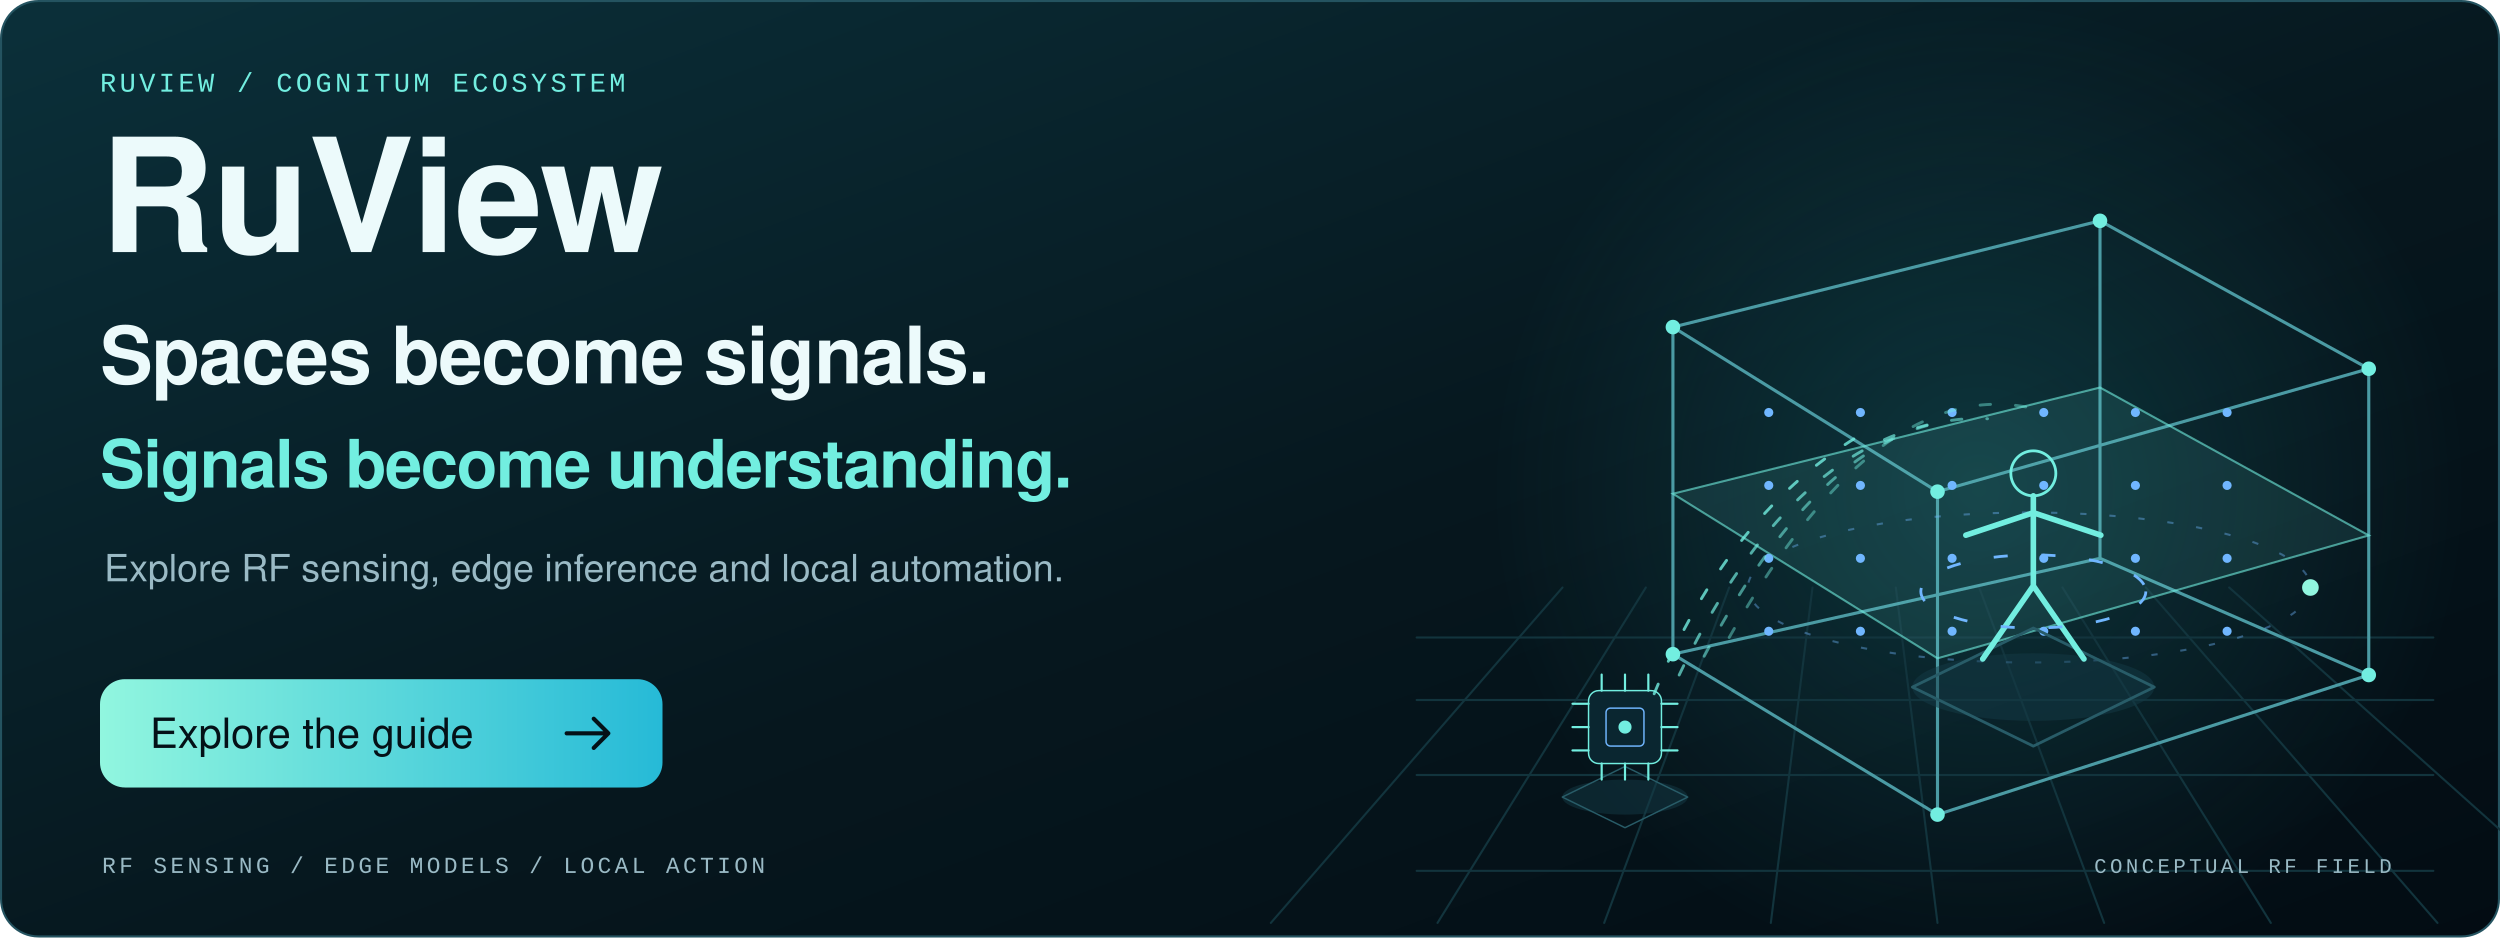
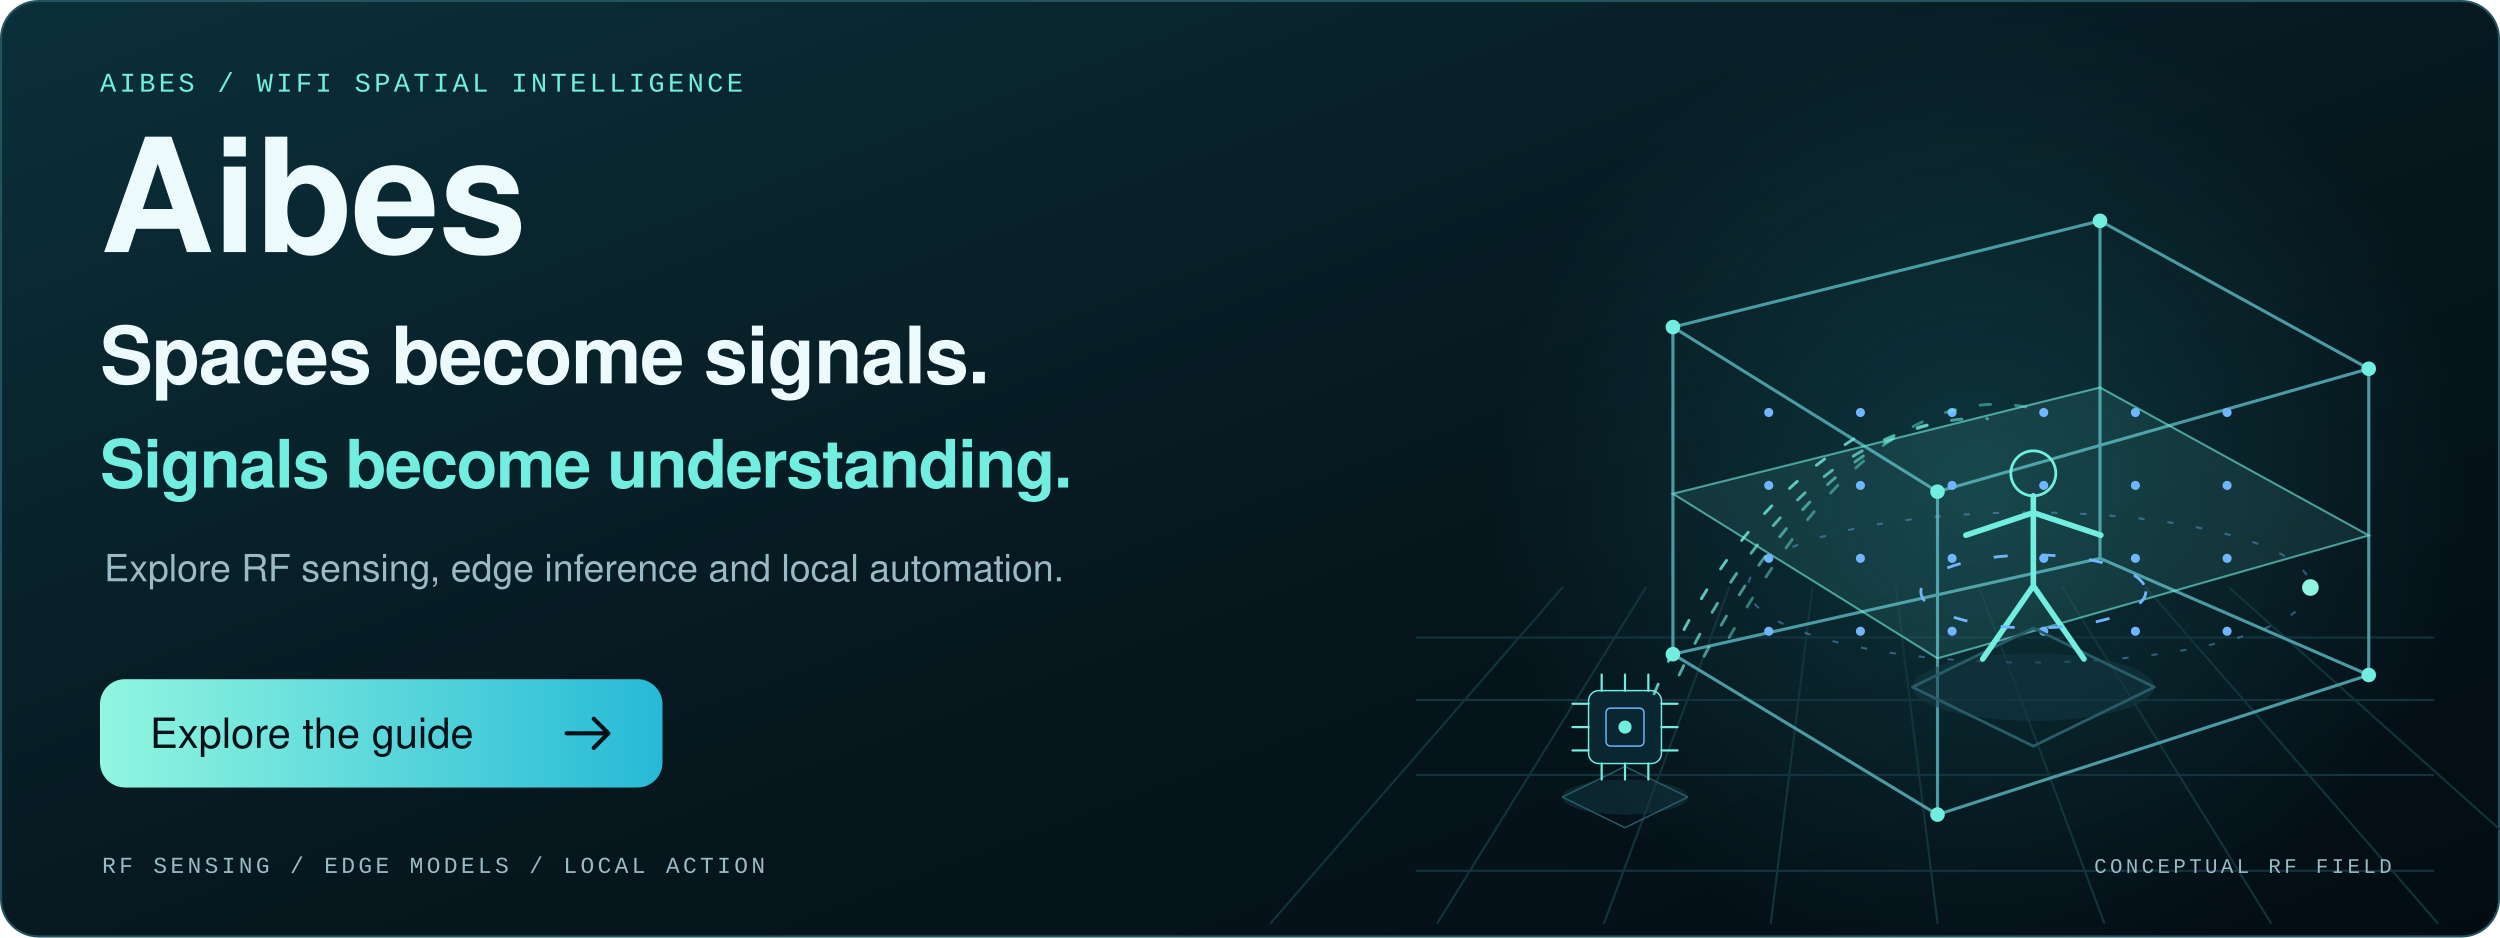
<svg xmlns="http://www.w3.org/2000/svg" width="1200" height="450" viewBox="0 0 1200 450" role="img" aria-labelledby="title desc">
  <defs>
    <linearGradient id="wash" x1="0" y1="0" x2="1" y2="1">
      <stop stop-color="#0b303a" />
      <stop offset=".55" stop-color="#06171e" />
      <stop offset="1" stop-color="#030c13" />
    </linearGradient>
    <linearGradient id="accent">
      <stop stop-color="#91f6df" />
      <stop offset="1" stop-color="#26bad7" />
    </linearGradient>
    <radialGradient id="halo">
      <stop stop-color="#35d4db" stop-opacity=".17" />
      <stop offset="1" stop-color="#35d4db" stop-opacity="0" />
    </radialGradient>
  </defs>
  <style>
text{font-family:"Avenir Next","Segoe UI",Helvetica,Arial,sans-serif}
.mono{font-family:"SFMono-Regular",Consolas,"Liberation Mono",monospace;letter-spacing:1.6px}
.float{animation:float 5s ease-in-out infinite}
.flow{stroke-dasharray:5 12;animation:flow 5s linear infinite}
.breathe{animation:breathe 4s ease-in-out infinite}
.trace{stroke-dasharray:400;animation:trace 6s ease-in-out infinite}
.scan{animation:scan 7s ease-in-out infinite}
.orbit{transform-box:fill-box;transform-origin:center;animation:orbit 18s linear infinite}
.spark{animation:spark 3.5s ease-in-out infinite}
@keyframes float{0%,100%{transform:translate(0,0)}50%{transform:translate(3px,-10px)}}
@keyframes scan{0%,100%{transform:translateY(0)}50%{transform:translateY(-76px)}}
@keyframes orbit{to{transform:rotate(360deg)}}
@keyframes spark{50%{opacity:.25}}
@keyframes flow{to{stroke-dashoffset:-136}}
@keyframes breathe{50%{opacity:.4}}
@keyframes trace{0%,100%{stroke-dashoffset:0}50%{stroke-dashoffset:90}}
@media(prefers-reduced-motion:reduce){*{animation:none!important}}
</style>
  <rect x=".5" y=".5" width="1199" height="449" rx="18" fill="url(#wash)" stroke="#245360" />
-   <text x="48" y="44" font-size="13" fill="#72eee0" text-anchor="start" font-weight="500" class="mono">RUVIEW / COGNITUM ECOSYSTEM</text>
-   <text x="48" y="121" font-size="76" fill="#ecfafb" text-anchor="start" font-weight="650" letter-spacing="-0.6">RuView</text>
+   <text x="48" y="44" font-size="13" fill="#72eee0" text-anchor="start" font-weight="500" class="mono">AIBES / WIFI SPATIAL INTELLIGENCE</text>
+   <text x="48" y="121" font-size="76" fill="#ecfafb" text-anchor="start" font-weight="650" letter-spacing="-0.6">Aibes</text>
  <text x="48" y="184" font-size="38" fill="#ecfafb" text-anchor="start" font-weight="650" letter-spacing="-0.6">Spaces become signals.</text>
  <text x="48" y="234" font-size="32" fill="#72eee0" text-anchor="start" font-weight="650" letter-spacing="-0.6">Signals become understanding.</text>
  <text x="50" y="279" font-size="18" fill="#9abac5" text-anchor="start" font-weight="500">Explore RF sensing, edge inference and local automation.</text>
  <rect x="48" y="326" width="270" height="52" rx="12" fill="url(#accent)" />
  <text x="72" y="359" font-size="20" fill="#041117" text-anchor="start" font-weight="500">Explore the guide</text>
  <path d="M272 352H292M285 345L292 352L285 359" fill="none" stroke="#041117" stroke-width="2" stroke-linecap="round" stroke-linejoin="round" />
  <text x="49" y="419" font-size="11" fill="#9abac5" text-anchor="start" font-weight="500" class="mono">RF SENSING  /  EDGE MODELS  /  LOCAL ACTION</text>
  <circle cx="950" cy="235" r="235" fill="url(#halo)" />
  <path d="M750 282L610 443" fill="none" stroke="#12343d" stroke-width="1" stroke-linecap="round" stroke-linejoin="round" />
  <path d="M790 282L690 443" fill="none" stroke="#12343d" stroke-width="1" stroke-linecap="round" stroke-linejoin="round" />
  <path d="M830 282L770 443" fill="none" stroke="#12343d" stroke-width="1" stroke-linecap="round" stroke-linejoin="round" />
  <path d="M870 282L850 443" fill="none" stroke="#12343d" stroke-width="1" stroke-linecap="round" stroke-linejoin="round" />
  <path d="M910 282L930 443" fill="none" stroke="#12343d" stroke-width="1" stroke-linecap="round" stroke-linejoin="round" />
  <path d="M950 282L1010 443" fill="none" stroke="#12343d" stroke-width="1" stroke-linecap="round" stroke-linejoin="round" />
  <path d="M990 282L1090 443" fill="none" stroke="#12343d" stroke-width="1" stroke-linecap="round" stroke-linejoin="round" />
  <path d="M1030 282L1170 443" fill="none" stroke="#12343d" stroke-width="1" stroke-linecap="round" stroke-linejoin="round" />
  <path d="M1070 282L1250 443" fill="none" stroke="#12343d" stroke-width="1" stroke-linecap="round" stroke-linejoin="round" />
  <path d="M680 306H1168" fill="none" stroke="#12343d" stroke-width="1" stroke-linecap="round" stroke-linejoin="round" />
  <path d="M680 336H1168" fill="none" stroke="#12343d" stroke-width="1" stroke-linecap="round" stroke-linejoin="round" />
  <path d="M680 372H1168" fill="none" stroke="#12343d" stroke-width="1" stroke-linecap="round" stroke-linejoin="round" />
  <path d="M680 418H1168" fill="none" stroke="#12343d" stroke-width="1" stroke-linecap="round" stroke-linejoin="round" />
  <g class="float">
    <path d="M803 157L1008 106L1137 177L930 236ZM803 157V314L930 391L1137 324V177M930 236V391M1008 106V268L803 314M1008 268L1137 324" fill="none" stroke="#4b9ba4" stroke-width="1.5" stroke-linecap="round" stroke-linejoin="round" />
  </g>
  <g transform="translate(0 80)">
    <g class="scan">
      <path d="M803 157L1008 106L1137 177L930 236Z" fill="#72eee0" fill-opacity=".1" stroke="#72eee0" stroke-opacity=".6" />
    </g>
  </g>
  <g transform="translate(974 282)">
    <g class="orbit">
      <ellipse rx="135" ry="36" fill="none" stroke="#70b6ff" stroke-dasharray="3 11" opacity=".4" />
      <circle cx="135" cy="0" r="4" fill="#91f6df" />
    </g>
  </g>
  <circle cx="849" cy="198" r="1.7" stroke="#70b6ff" fill="#70b6ff" class="spark" style="animation-delay:-0.0s" />
  <circle cx="893" cy="198" r="1.7" stroke="#70b6ff" fill="#70b6ff" class="spark" style="animation-delay:-0.5s" />
  <circle cx="937" cy="198" r="1.7" stroke="#70b6ff" fill="#70b6ff" class="spark" style="animation-delay:-1.0s" />
  <circle cx="981" cy="198" r="1.7" stroke="#70b6ff" fill="#70b6ff" class="spark" style="animation-delay:-1.5s" />
  <circle cx="1025" cy="198" r="1.7" stroke="#70b6ff" fill="#70b6ff" class="spark" style="animation-delay:-2.0s" />
  <circle cx="1069" cy="198" r="1.7" stroke="#70b6ff" fill="#70b6ff" class="spark" style="animation-delay:-2.5s" />
  <circle cx="849" cy="233" r="1.7" stroke="#70b6ff" fill="#70b6ff" class="spark" style="animation-delay:-3.0s" />
  <circle cx="893" cy="233" r="1.7" stroke="#70b6ff" fill="#70b6ff" class="spark" style="animation-delay:-0.0s" />
  <circle cx="937" cy="233" r="1.7" stroke="#70b6ff" fill="#70b6ff" class="spark" style="animation-delay:-0.5s" />
  <circle cx="981" cy="233" r="1.7" stroke="#70b6ff" fill="#70b6ff" class="spark" style="animation-delay:-1.0s" />
  <circle cx="1025" cy="233" r="1.7" stroke="#70b6ff" fill="#70b6ff" class="spark" style="animation-delay:-1.5s" />
  <circle cx="1069" cy="233" r="1.7" stroke="#70b6ff" fill="#70b6ff" class="spark" style="animation-delay:-2.0s" />
  <circle cx="849" cy="268" r="1.7" stroke="#70b6ff" fill="#70b6ff" class="spark" style="animation-delay:-2.5s" />
  <circle cx="893" cy="268" r="1.7" stroke="#70b6ff" fill="#70b6ff" class="spark" style="animation-delay:-3.0s" />
  <circle cx="937" cy="268" r="1.7" stroke="#70b6ff" fill="#70b6ff" class="spark" style="animation-delay:-0.0s" />
  <circle cx="981" cy="268" r="1.7" stroke="#70b6ff" fill="#70b6ff" class="spark" style="animation-delay:-0.5s" />
  <circle cx="1025" cy="268" r="1.7" stroke="#70b6ff" fill="#70b6ff" class="spark" style="animation-delay:-1.0s" />
  <circle cx="1069" cy="268" r="1.7" stroke="#70b6ff" fill="#70b6ff" class="spark" style="animation-delay:-1.5s" />
  <circle cx="849" cy="303" r="1.7" stroke="#70b6ff" fill="#70b6ff" class="spark" style="animation-delay:-2.0s" />
  <circle cx="893" cy="303" r="1.7" stroke="#70b6ff" fill="#70b6ff" class="spark" style="animation-delay:-2.5s" />
  <circle cx="937" cy="303" r="1.7" stroke="#70b6ff" fill="#70b6ff" class="spark" style="animation-delay:-3.0s" />
  <circle cx="981" cy="303" r="1.7" stroke="#70b6ff" fill="#70b6ff" class="spark" style="animation-delay:-0.0s" />
  <circle cx="1025" cy="303" r="1.7" stroke="#70b6ff" fill="#70b6ff" class="spark" style="animation-delay:-0.5s" />
  <circle cx="1069" cy="303" r="1.7" stroke="#70b6ff" fill="#70b6ff" class="spark" style="animation-delay:-1.0s" />
  <g transform="translate(976 265) scale(1.35)">
    <ellipse cx="0" cy="48" rx="43" ry="12" fill="#133a45" opacity=".5" />
    <path d="M-43 48L0 27L43 48L0 69Z" fill="none" stroke="#285c68" stroke-width="1" stroke-linecap="round" stroke-linejoin="round" />
    <g class="float">
      <circle cx="0" cy="-28" r="8" stroke="#72eee0" fill="none" />
      <path d="M0 -20V12M-24 -6L0 -14L24 -6M0 12L-18 38M0 12L18 38" fill="none" stroke="#72eee0" stroke-width="2" stroke-linecap="round" stroke-linejoin="round" />
      <ellipse cx="0" cy="14" rx="40" ry="13" fill="none" stroke="#70b6ff" stroke-dasharray="3 8" class="flow" />
    </g>
  </g>
  <g transform="translate(780 349) scale(0.7)">
    <ellipse cx="0" cy="48" rx="43" ry="12" fill="#133a45" opacity=".5" />
    <path d="M-43 48L0 27L43 48L0 69Z" fill="none" stroke="#285c68" stroke-width="1" stroke-linecap="round" stroke-linejoin="round" />
    <g class="float">
      <rect x="-25" y="-25" width="50" height="50" rx="7" fill="#0a2630" stroke="#72eee0" />
      <rect x="-13" y="-13" width="26" height="26" rx="3" fill="none" stroke="#70b6ff" />
      <path d="M-16 -36V-25M-16 25V36M-36 -16H-25M25 -16H36" fill="none" stroke="#72eee0" stroke-width="1.5" stroke-linecap="round" stroke-linejoin="round" />
      <path d="M0 -36V-25M0 25V36M-36 0H-25M25 0H36" fill="none" stroke="#72eee0" stroke-width="1.5" stroke-linecap="round" stroke-linejoin="round" />
      <path d="M16 -36V-25M16 25V36M-36 16H-25M25 16H36" fill="none" stroke="#72eee0" stroke-width="1.5" stroke-linecap="round" stroke-linejoin="round" />
      <circle cx="0" cy="0" r="4" stroke="#72eee0" fill="#72eee0" class="breathe" />
    </g>
  </g>
  <path d="M794 333Q830 245 896 207" fill="none" stroke="#72eee0" stroke-width="1.4" stroke-linecap="round" stroke-linejoin="round" class="flow" style="animation-delay:-0s" opacity="0.8" />
  <path d="M806 324Q855 221 925 204" fill="none" stroke="#72eee0" stroke-width="1.4" stroke-linecap="round" stroke-linejoin="round" class="flow" style="animation-delay:-1s" opacity="0.68" />
  <path d="M818 315Q880 197 954 201" fill="none" stroke="#72eee0" stroke-width="1.4" stroke-linecap="round" stroke-linejoin="round" class="flow" style="animation-delay:-2s" opacity="0.56" />
  <path d="M830 306Q905 173 983 198" fill="none" stroke="#72eee0" stroke-width="1.4" stroke-linecap="round" stroke-linejoin="round" class="flow" style="animation-delay:-3s" opacity="0.44" />
  <circle cx="803" cy="157" r="3" stroke="#72eee0" fill="#72eee0" class="breathe" />
  <circle cx="1008" cy="106" r="3" stroke="#72eee0" fill="#72eee0" class="breathe" />
  <circle cx="1137" cy="177" r="3" stroke="#72eee0" fill="#72eee0" class="breathe" />
  <circle cx="930" cy="236" r="3" stroke="#72eee0" fill="#72eee0" class="breathe" />
  <circle cx="930" cy="391" r="3" stroke="#72eee0" fill="#72eee0" class="breathe" />
  <circle cx="803" cy="314" r="3" stroke="#72eee0" fill="#72eee0" class="breathe" />
  <circle cx="1137" cy="324" r="3" stroke="#72eee0" fill="#72eee0" class="breathe" />
  <text x="1148" y="419" font-size="10" fill="#9abac5" text-anchor="end" font-weight="500" class="mono">CONCEPTUAL RF FIELD</text>
</svg>
